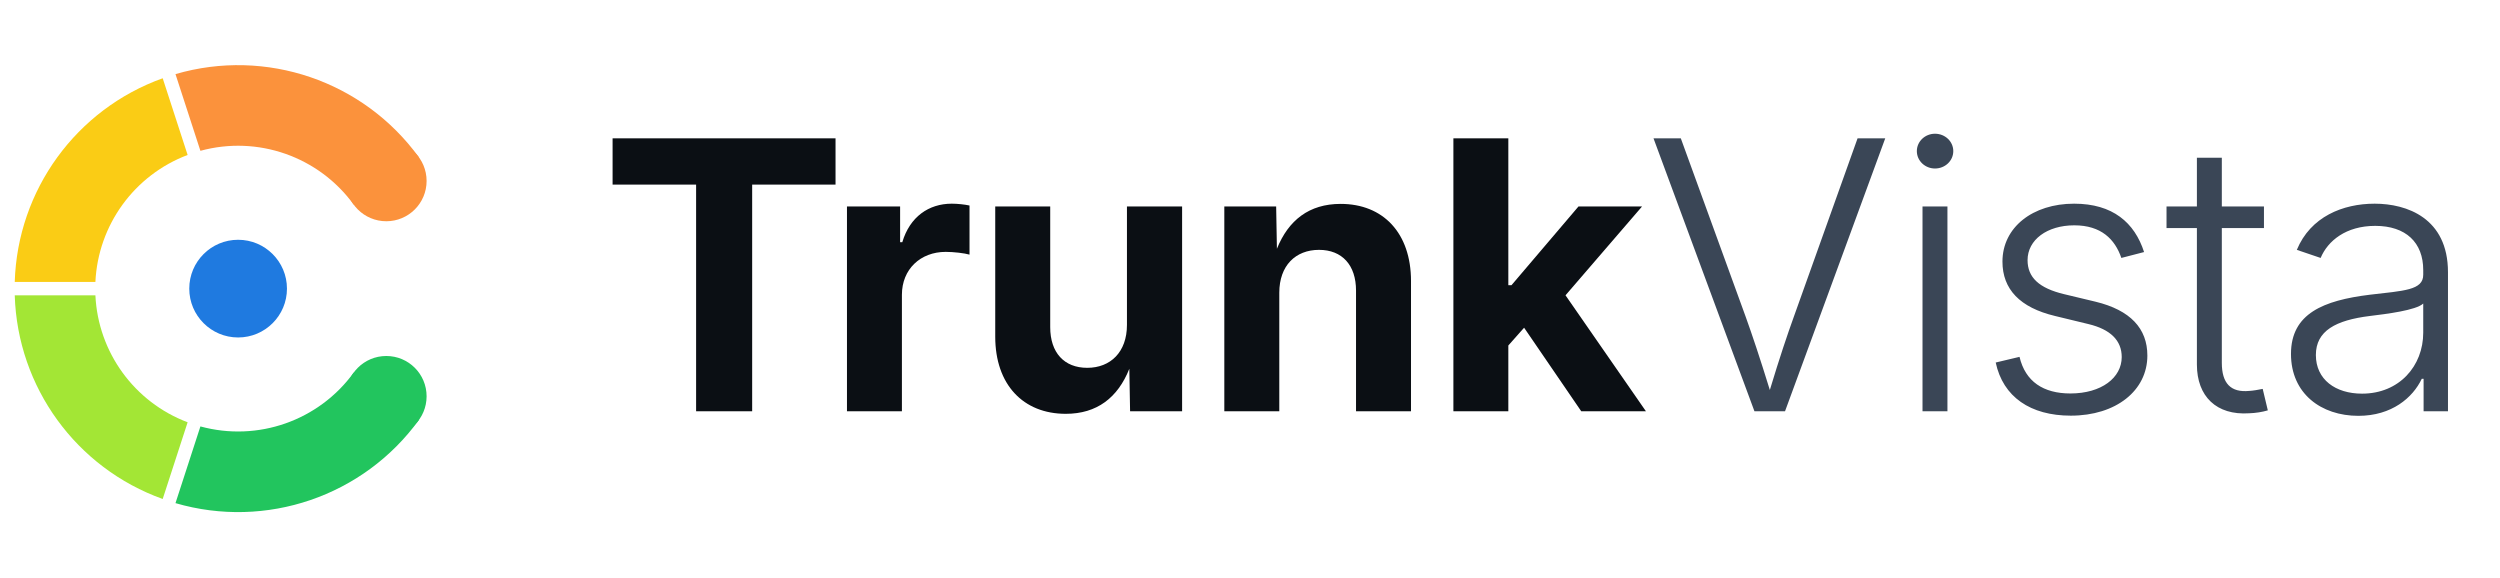
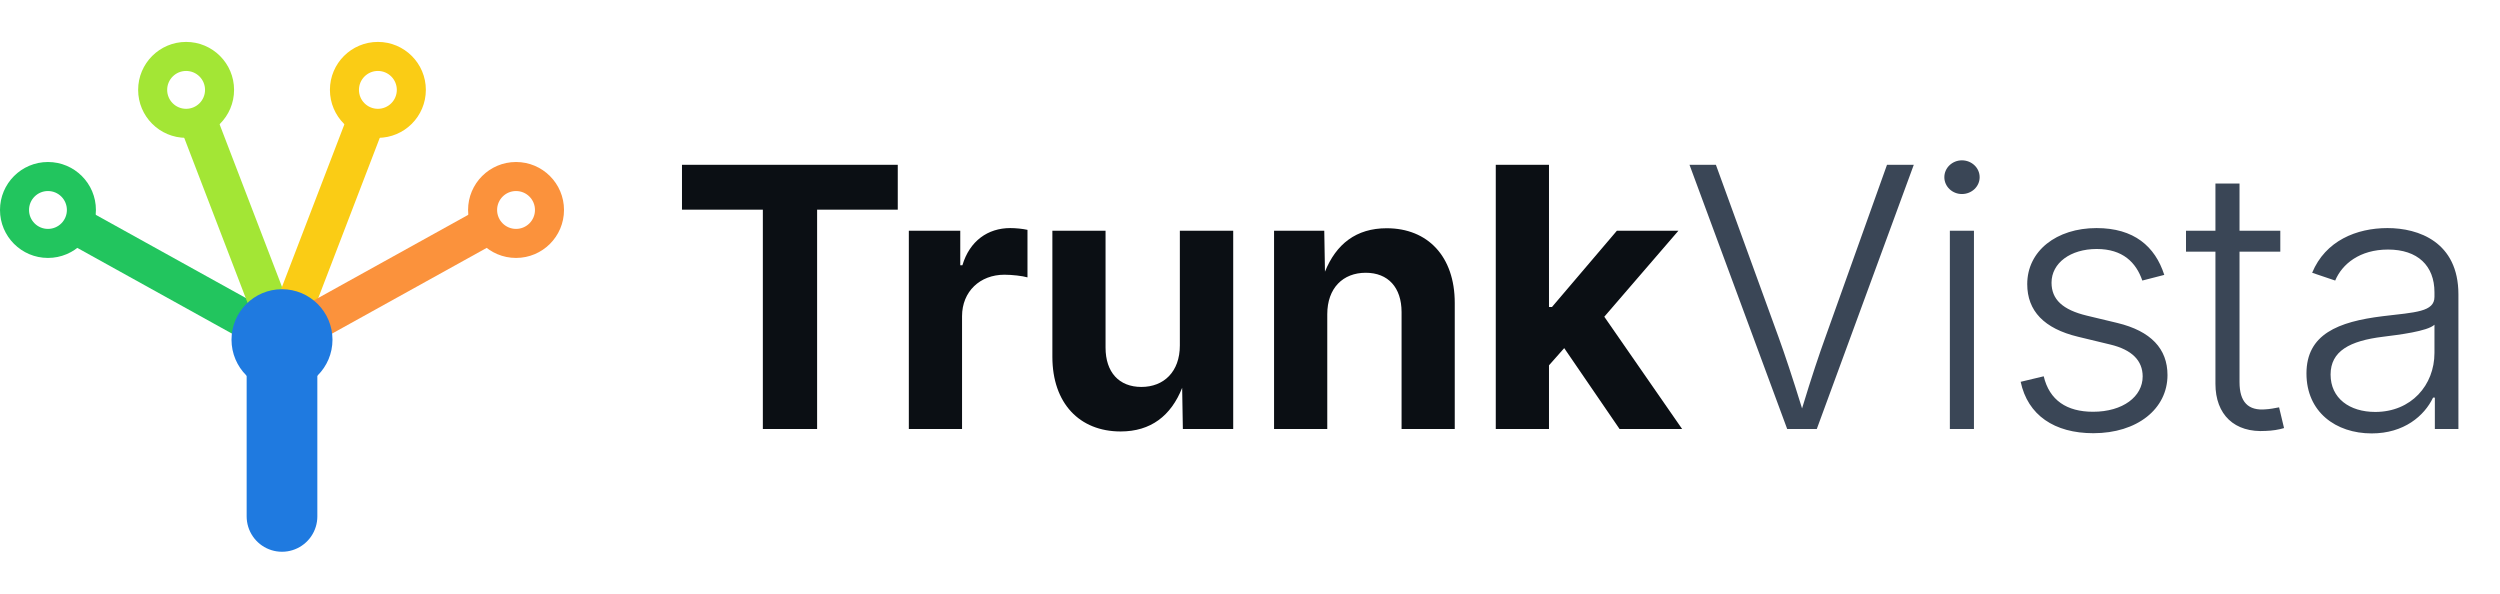
- <svg xmlns="http://www.w3.org/2000/svg" viewBox="0 0 693 160" width="693" height="160" role="img" aria-label="TrunkVista">
-   <g transform="translate(-20.65,-6.65) scale(0.3385)">
-     <path d="M404.05,363.56A183.0,183.0 0 0 1 204.71,431.66L225.12,368.85A117.0,117.0 0 0 0 350.65,324.77Z" fill="#22c55e" />
-     <path d="M194.24,428.27A183.0,183.0 0 0 1 73.08,261.50L139.13,261.50A117.0,117.0 0 0 0 214.65,365.45Z" fill="#a3e635" />
-     <path d="M73.08,250.50A183.0,183.0 0 0 1 194.24,83.73L214.65,146.55A117.0,117.0 0 0 0 139.13,250.50Z" fill="#facc15" />
-     <path d="M204.71,80.34A183.0,183.0 0 0 1 404.05,148.44L350.65,187.23A117.0,117.0 0 0 0 225.12,143.15Z" fill="#fb923c" />
-     <circle cx="377.35" cy="344.17" r="33.0" fill="#22c55e" />
-     <circle cx="377.35" cy="167.83" r="33.0" fill="#fb923c" />
-     <circle cx="256" cy="256" r="40" fill="#1f7ae0" />
+ <svg xmlns="http://www.w3.org/2000/svg" viewBox="0 0 716 170" width="716" height="170" role="img" aria-label="TrunkVista">
+   <g transform="translate(-11.78,-11.16) scale(0.3615)">
+     <path d="M256,300 L93.76,210.07" stroke="#22c55e" stroke-width="30" stroke-linecap="butt" fill="none" />
+     <path d="M256,300 L189.52,126.82" stroke="#a3e635" stroke-width="30" stroke-linecap="butt" fill="none" />
+     <path d="M256,300 L322.48,126.82" stroke="#facc15" stroke-width="30" stroke-linecap="butt" fill="none" />
+     <path d="M256,300 L418.24,210.07" stroke="#fb923c" stroke-width="30" stroke-linecap="butt" fill="none" />
+     <path fill-rule="evenodd" fill="#22c55e" d="M32.58,197.22a38,38 0 1 0 76,0a38,38 0 1 0 -76,0ZM55.58,197.22a15,15 0 1 0 30,0a15,15 0 1 0 -30,0Z" />
+     <path fill-rule="evenodd" fill="#a3e635" d="M142.03,102.08a38,38 0 1 0 76,0a38,38 0 1 0 -76,0ZM165.03,102.08a15,15 0 1 0 30,0a15,15 0 1 0 -30,0Z" />
+     <path fill-rule="evenodd" fill="#facc15" d="M293.97,102.08a38,38 0 1 0 76,0a38,38 0 1 0 -76,0ZM316.97,102.08a15,15 0 1 0 30,0a15,15 0 1 0 -30,0Z" />
+     <path fill-rule="evenodd" fill="#fb923c" d="M403.42,197.22a38,38 0 1 0 76,0a38,38 0 1 0 -76,0ZM426.42,197.22a15,15 0 1 0 30,0a15,15 0 1 0 -30,0Z" />
+     <path d="M256,300 L256,440" stroke="#1f7ae0" stroke-width="56" stroke-linecap="round" fill="none" />
+     <circle cx="256" cy="300" r="40" fill="#1f7ae0" />
  </g>
-   <path d="M169.81 51.18H192.96V114H208.5V51.18H231.61V38.34H169.81ZM234.78 114H250.01V81.7C250.01 74.64 255.14 69.82 262.15 69.82C264.38 69.82 267.38 70.18 268.75 70.58V56.97C267.38 56.67 265.4 56.46 263.83 56.46C257.43 56.46 252.2 60.12 250.12 67.13H249.51V57.23H234.78ZM295.43 114.71C304.07 114.71 309.86 110.24 313.05 102.22L313.26 114H327.68V57.23H312.39V90.08C312.39 97.6 307.82 101.96 301.38 101.96C294.98 101.96 291.12 97.75 291.12 90.69V57.23H275.88V93.33C275.88 106.64 283.65 114.71 295.43 114.71ZM354.62 81.14C354.62 73.63 359.13 69.26 365.63 69.26C372.03 69.26 375.89 73.48 375.89 80.54V114H391.13V77.89C391.13 64.59 383.41 56.52 371.63 56.52C362.89 56.52 357.15 61.04 353.96 68.96L353.75 57.23H339.38V114H354.62ZM402.88 114H418.11V95.77L422.48 90.84L438.32 114H456.25L433.96 81.86L455.18 57.23H437.56L418.98 79.06H418.11V38.34H402.88Z" fill="#0b0f14" />
-   <path d="M486.33 114H494.81L522.59 38.34H514.92L497.25 87.8C495.53 92.57 493.34 99.02 490.6 108.11C487.86 99.22 485.62 92.57 483.9 87.8L465.92 38.34H458.35ZM532.92 114H539.83V57.23H532.92ZM536.38 46.71C539.17 46.71 541.45 44.58 541.45 41.89C541.45 39.2 539.17 37.07 536.38 37.07C533.63 37.07 531.35 39.2 531.35 41.89C531.35 44.58 533.63 46.71 536.38 46.71ZM574.03 115.22C586.57 115.22 595.25 108.26 595.25 98.56C595.25 91.05 590.53 85.97 580.88 83.63L572.2 81.55C565.19 79.88 562.04 76.88 562.04 72.11C562.04 66.47 567.47 62.46 574.99 62.46C582.46 62.46 586.26 66.32 588.04 71.5L594.34 69.87C591.7 61.7 585.65 56.46 574.94 56.46C563.46 56.46 555.08 63.02 555.08 72.51C555.08 80.18 559.91 85.26 569.66 87.59L578.9 89.83C585.05 91.3 588.14 94.4 588.14 98.97C588.14 104.71 582.51 109.07 573.92 109.07C566.41 109.07 561.43 105.77 559.81 98.92L553.21 100.49C555.24 110.04 562.85 115.22 574.03 115.22ZM627.57 57.23H615.89V43.72H608.98V57.23H600.56V63.22H608.98V101.05C608.98 109.89 614.42 115.17 623.46 114.56C625.23 114.51 627.16 114.2 628.64 113.75L627.22 107.8C626 108.06 624.47 108.31 623.51 108.36C618.33 108.87 615.89 106.23 615.89 100.59V63.22H627.57ZM653.74 115.27C662.99 115.27 668.83 110.24 671.31 105.01H671.82V114H678.58V75.46C678.58 60.43 667.15 56.46 658.26 56.46C649.43 56.46 640.49 60.07 636.68 69.26L643.28 71.5C645.26 66.77 650.29 62.61 658.42 62.61C666.9 62.61 671.72 67.23 671.72 74.85V76.17C671.72 80.48 666.29 80.59 656.89 81.7C644.1 83.28 635.06 86.88 635.06 98.11C635.06 109.12 643.44 115.27 653.74 115.27ZM654.76 109.12C647.4 109.12 641.96 105.21 641.96 98.41C641.96 91.71 647.45 88.76 656.94 87.59C661.46 87.04 669.74 86.02 671.72 84.14V92.21C671.72 101.46 665.07 109.12 654.76 109.12Z" fill="#3a4656" />
+   <path d="M195.32 60.04H218.48V122.86H234.02V60.04H257.12V47.19H195.32ZM260.29 122.86H275.53V90.56C275.53 83.5 280.66 78.68 287.66 78.68C289.9 78.68 292.89 79.03 294.27 79.44V65.83C292.89 65.52 290.91 65.32 289.34 65.32C282.94 65.32 277.71 68.98 275.63 75.98H275.02V66.08H260.29ZM320.95 123.57C329.58 123.57 335.37 119.1 338.57 111.07L338.77 122.86H353.19V66.08H337.91V98.94C337.91 106.45 333.34 110.82 326.89 110.82C320.49 110.82 316.63 106.61 316.63 99.55V66.08H301.4V102.19C301.4 115.49 309.17 123.57 320.95 123.57ZM380.13 90C380.13 82.48 384.65 78.12 391.15 78.12C397.55 78.12 401.41 82.33 401.41 89.39V122.86H416.64V86.75C416.64 73.45 408.92 65.37 397.14 65.37C388.41 65.37 382.67 69.89 379.47 77.81L379.27 66.08H364.89V122.86H380.13ZM428.39 122.86H443.63V104.63L447.99 99.7L463.84 122.86H481.76L459.47 90.71L480.7 66.08H463.08L444.49 87.92H443.63V47.19H428.39Z" fill="#0b0f14" />
+   <path d="M511.85 122.86H520.33L548.11 47.19H540.44L522.77 96.65C521.04 101.43 518.86 107.88 516.11 116.97C513.37 108.08 511.14 101.43 509.41 96.65L491.43 47.19H483.87ZM558.44 122.86H565.34V66.08H558.44ZM561.89 55.57C564.68 55.57 566.97 53.44 566.97 50.75C566.97 48.06 564.68 45.92 561.89 45.92C559.15 45.92 556.86 48.06 556.86 50.75C556.86 53.44 559.15 55.57 561.89 55.57ZM599.54 124.07C612.08 124.07 620.77 117.12 620.77 107.42C620.77 99.9 616.04 94.82 606.39 92.49L597.71 90.41C590.7 88.73 587.56 85.73 587.56 80.96C587.56 75.32 592.99 71.31 600.5 71.31C607.97 71.31 611.78 75.17 613.56 80.35L619.85 78.73C617.21 70.55 611.17 65.32 600.45 65.32C588.98 65.32 580.6 71.87 580.6 81.37C580.6 89.04 585.42 94.11 595.17 96.45L604.41 98.68C610.56 100.16 613.66 103.25 613.66 107.82C613.66 113.56 608.02 117.93 599.44 117.93C591.92 117.93 586.95 114.63 585.32 107.77L578.72 109.35C580.75 118.9 588.37 124.07 599.54 124.07ZM653.08 66.08H641.4V52.57H634.5V66.08H626.07V72.07H634.5V109.91C634.5 118.74 639.93 124.02 648.97 123.41C650.75 123.36 652.68 123.06 654.15 122.6L652.73 116.66C651.51 116.91 649.99 117.17 649.02 117.22C643.84 117.73 641.4 115.09 641.4 109.45V72.07H653.08ZM679.26 124.13C688.5 124.13 694.34 119.1 696.83 113.87H697.34V122.86H704.09V84.31C704.09 69.28 692.66 65.32 683.78 65.32C674.94 65.32 666 68.93 662.2 78.12L668.8 80.35C670.78 75.63 675.81 71.47 683.93 71.47C692.41 71.47 697.23 76.09 697.23 83.7V85.02C697.23 89.34 691.8 89.44 682.41 90.56C669.61 92.13 660.57 95.74 660.57 106.96C660.57 117.98 668.95 124.13 679.26 124.13ZM680.27 117.98C672.91 117.98 667.48 114.07 667.48 107.27C667.48 100.56 672.96 97.62 682.46 96.45C686.98 95.89 695.25 94.88 697.23 93V101.07C697.23 110.31 690.58 117.98 680.27 117.98Z" fill="#3a4656" />
</svg>
